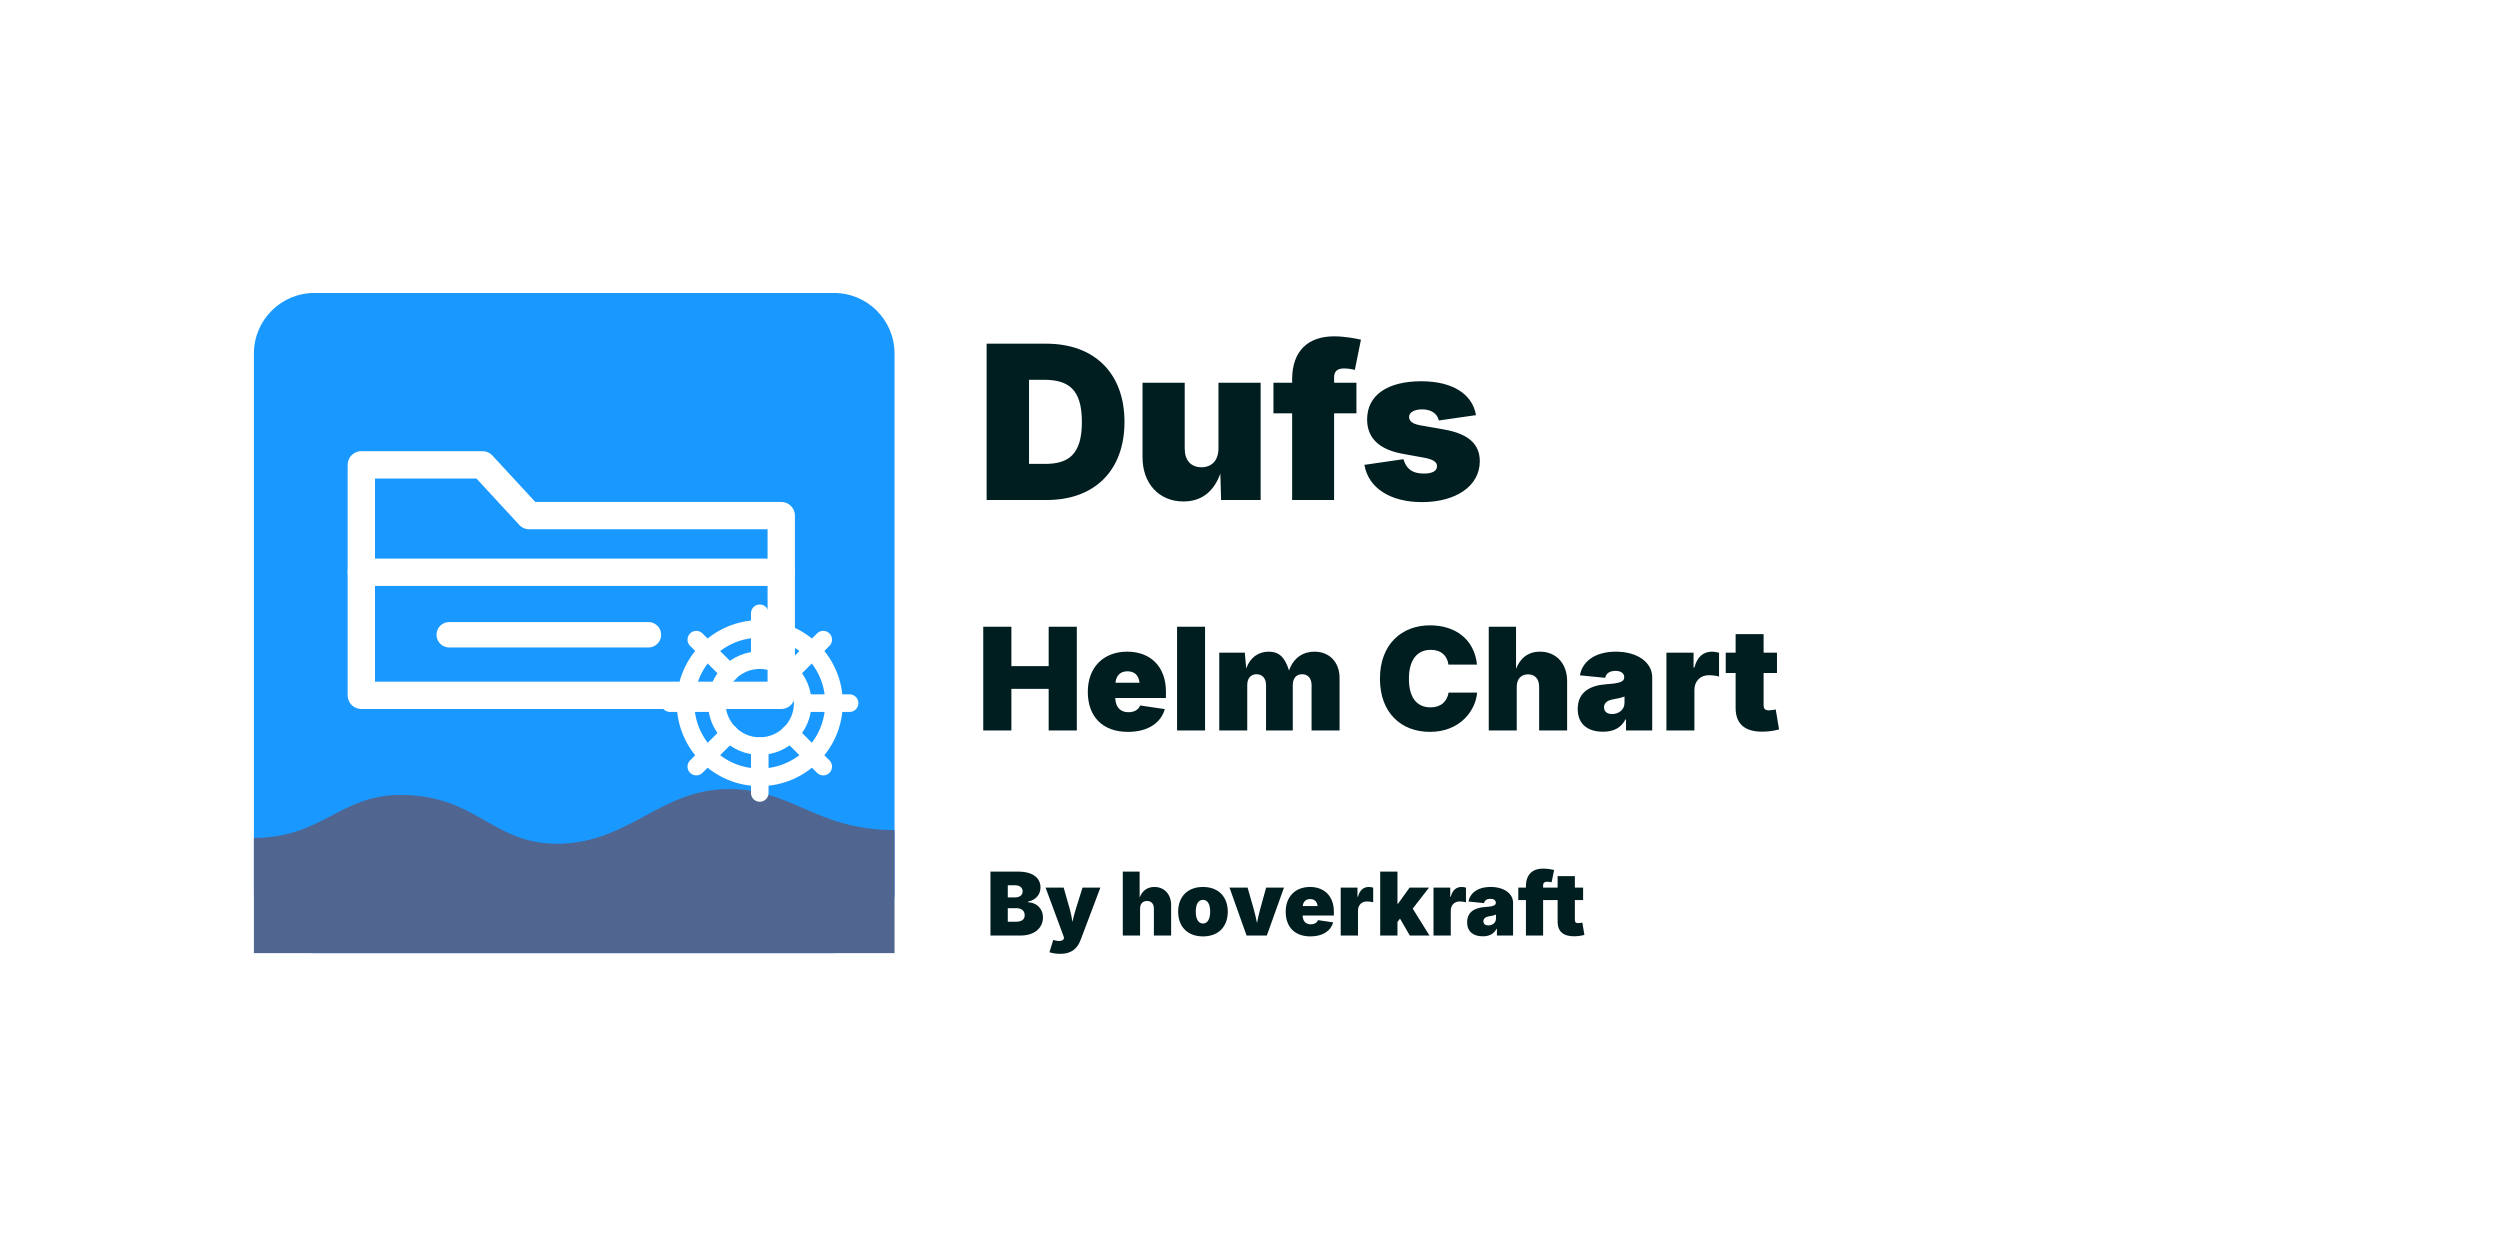
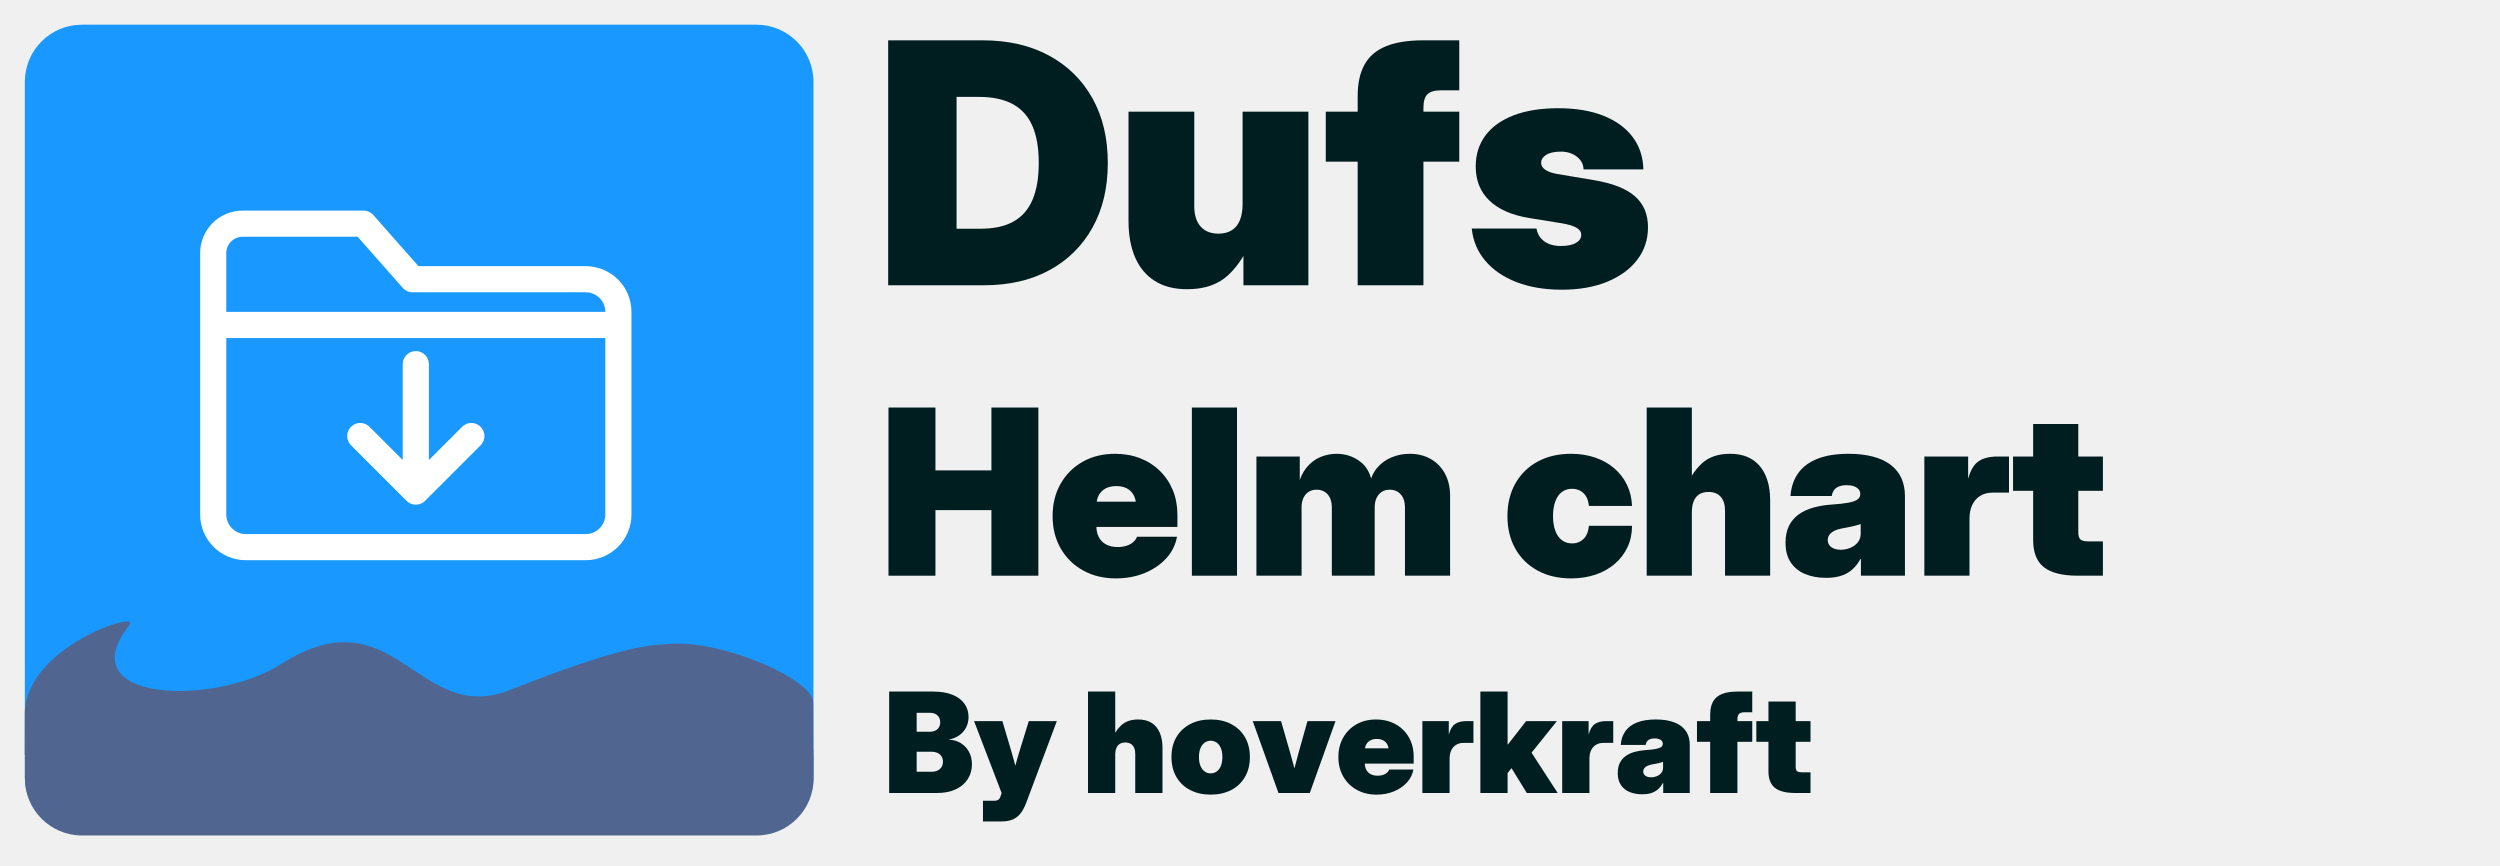
- <svg xmlns="http://www.w3.org/2000/svg" width="1280" height="640" viewBox="0 0 1280 640" role="img" aria-labelledby="title description">
-   <rect width="1280" height="640" fill="#fff" />
-   <g transform="translate(130 150)">
-     <rect width="328" height="338" rx="31" fill="#1998ff" />
-     <path d="M0 279c35 0 44-22 75-22 39 0 47 25 80 25 37 0 53-28 88-28 33 0 45 21 85 21v63H0z" fill="#506690" />
-     <g fill="none" stroke="#fff" stroke-linecap="round" stroke-linejoin="round">
-       <path d="M55 120V88h62l24 26h129v92H55z" stroke-width="14" />
-       <path d="M55 143h215" stroke-width="14" />
-       <path d="M100 175h102" stroke-width="13" />
-     </g>
-     <g fill="none" stroke="#fff" stroke-linecap="round" stroke-linejoin="round" transform="translate(213 164)">
-       <circle cx="46" cy="46" r="22" stroke-width="9" />
-       <circle cx="46" cy="46" r="38" stroke-width="9" />
-       <path d="M46 0v24M46 68v24M0 46h24M68 46h24M13.5 13.5l17 17M61.5 61.5l17 17M78.5 13.5l-17 17M30.5 61.5l-17 17" stroke-width="9" />
-     </g>
+ <svg xmlns="http://www.w3.org/2000/svg" xml:space="preserve" width="765.117" height="265" viewBox="0 0 202.437 70.115" role="img" aria-labelledby="title">
+   <g style="clip-rule:evenodd;fill-rule:evenodd;image-rendering:optimizeQuality;shape-rendering:geometricPrecision;text-rendering:geometricPrecision" transform="translate(.332 -.144)scale(.26458)">
+     <rect width="241.368" height="247.861" x="6.339" y="8.104" ry="17.481" fill="#1998ff" />
+     <rect width="241.38" height="41.469" x="6.364" y="214.779" ry="17.481" fill="#506690" />
+     <path d="m247.672 230.819-.048-15.321c-.022-6.983-27.353-18.917-43.361-17.924-6.68.415-14.539.363-49.531 14.17-28.355 11.186-34.962-30.266-70.016-7.922-20.263 12.916-65.029 11.749-46.402-11.919 3.864-4.91-31.952 6.602-31.988 27.107l-.023 12.599" fill="#506690" />
+     <path d="M64 95V78a9 9 0 0 1 9-9h37l15 17h53a10 10 0 0 1 10 10v62a10 10 0 0 1-10 10H74a10 10 0 0 1-10-10V95Zm0 5h124m-62 12v38m-17-16 17 17 17-17" fill="none" stroke="#fff" stroke-width="8" stroke-linecap="round" stroke-linejoin="round" />
  </g>
-   <g fill="#001d20" font-family="Inter, sans-serif" font-variation-settings="'opsz' 32, 'wght' 900">
-     <text x="500" y="256" font-size="110" font-weight="900">Dufs</text>
-     <text x="500" y="374" font-size="73" font-weight="900">Helm Chart</text>
-     <text x="505" y="479" font-size="45" font-weight="900">By hoverkraft</text>
+   <g transform="translate(-.562 -.089)" fill="#001d20" aria-label="By hoverkraft">
+     <path d="M80 0V1490H726Q896 1490 1012.0 1442.0Q1128 1394 1187.0 1310.5Q1246 1227 1246 1118Q1246 1032 1210.0 962.5Q1174 893 1109.5 847.5Q1045 802 958 785V783Q1054 780 1130.5 733.5Q1207 687 1251.5 607.0Q1296 527 1296 422Q1296 300 1235.0 204.5Q1174 109 1059.0 54.5Q944 0 782 0ZM484 312H704Q780 312 825.0 352.0Q870 392 870 459Q870 504 849.5 537.0Q829 570 792.0 588.0Q755 606 704 606H484ZM484 900H679Q725 900 759.0 917.0Q793 934 811.5 965.5Q830 997 830 1039Q830 1102 789.0 1140.0Q748 1178 679 1178H484Z" transform="translate(72.121 64.302) scale(0.005512158 -0.005512158)" />
+     <path d="M127 -418V-114H287Q324 -114 343.5 -105.0Q363 -96 374.0 -74.5Q385 -53 396 -16L401 0L-4 1056H412L545 608Q577 501 605.5 392.5Q634 284 662 176H547Q573 284 601.0 393.0Q629 502 662 608L800 1056H1212L766 -134Q728 -237 679.0 -299.5Q630 -362 562.0 -390.0Q494 -418 399 -418Q333 -418 263.0 -418.0Q193 -418 127 -418Z" transform="translate(79.45768 64.302) scale(0.005512158 -0.005512158)" />
+     <path d="M486 560V0H86V1490H486V765H429Q478 903 571.0 991.5Q664 1080 824 1080Q942 1080 1021.0 1029.5Q1100 979 1140.0 886.0Q1180 793 1180 666V0H780V576Q780 656 742.0 699.0Q704 742 633 742Q586 742 553.0 722.0Q520 702 503.0 661.5Q486 621 486 560Z" transform="translate(88.18894 64.302) scale(0.005512158 -0.005512158)" />
+     <path d="M622 -24Q451 -24 321.0 43.5Q191 111 118.5 235.0Q46 359 46 528Q46 697 118.5 820.5Q191 944 321.0 1012.0Q451 1080 622 1080Q794 1080 923.5 1012.0Q1053 944 1125.5 820.5Q1198 697 1198 528Q1198 359 1125.5 235.0Q1053 111 923.5 43.5Q794 -24 622 -24ZM622 288Q670 288 709.0 315.0Q748 342 771.0 395.5Q794 449 794 528Q794 608 771.0 661.0Q748 714 709.0 741.0Q670 768 622 768Q575 768 535.5 741.0Q496 714 473.0 661.0Q450 608 450 528Q450 449 473.0 395.5Q496 342 535.5 315.0Q575 288 622 288Z" transform="translate(95.16733 64.302) scale(0.005512158 -0.005512158)" />
+     <path d="M374 0 -4 1056H412L541 608Q572 500 600.5 392.0Q629 284 657 176H562Q589 284 616.5 392.0Q644 500 674 608L800 1056H1212L834 0Z" transform="translate(102.0245 64.302) scale(0.005512158 -0.005512158)" />
+     <path d="M607 -24Q443 -24 316.0 46.5Q189 117 117.5 242.0Q46 367 46 528Q46 690 117.0 814.5Q188 939 312.5 1009.5Q437 1080 599 1080Q721 1080 822.0 1040.5Q923 1001 997.0 928.5Q1071 856 1111.5 757.0Q1152 658 1152 539V432H164V656H970L786 617Q786 673 765.0 712.5Q744 752 705.0 773.0Q666 794 610 794Q555 794 515.5 773.0Q476 752 455.0 712.5Q434 673 434 617V440Q434 382 456.5 340.0Q479 298 521.5 276.0Q564 254 623 254Q666 254 700.5 265.0Q735 276 759.0 296.5Q783 317 794 345H1148Q1129 237 1053.0 154.0Q977 71 861.5 23.5Q746 -24 607 -24Z" transform="translate(108.6831 64.302) scale(0.005512158 -0.005512158)" />
+     <path d="M86 0V1056H474V864H476Q505 971 566.0 1013.5Q627 1056 736 1056Q765 1056 788.5 1056.0Q812 1056 836 1056V736Q815 736 771.5 736.0Q728 736 690 736Q628 736 582.0 708.0Q536 680 511.0 628.5Q486 577 486 506V0Z" transform="translate(115.2647 64.302) scale(0.005512158 -0.005512158)" />
+     <path d="M444 240V712H490L758 1056H1210L762 498H650ZM86 0V1490H486V0ZM768 0 516 410 774 690 1222 0Z" transform="translate(119.961 64.302) scale(0.005512158 -0.005512158)" />
+     <path d="M86 0V1056H474V864H476Q505 971 566.0 1013.5Q627 1056 736 1056Q765 1056 788.5 1056.0Q812 1056 836 1056V736Q815 736 771.5 736.0Q728 736 690 736Q628 736 582.0 708.0Q536 680 511.0 628.5Q486 577 486 506V0Z" transform="translate(126.5866 64.302) scale(0.005512158 -0.005512158)" />
+     <path d="M410 -19Q304 -19 223.0 15.0Q142 49 96.0 118.0Q50 187 50 292Q50 381 81.0 442.5Q112 504 167.5 543.5Q223 583 297.0 603.5Q371 624 456 630Q549 636 605.5 646.5Q662 657 687.0 675.0Q712 693 712 722V726Q712 749 697.0 766.0Q682 783 655.5 792.5Q629 802 592 802Q553 802 524.5 791.0Q496 780 480.0 758.5Q464 737 460 706H94Q103 826 163.0 909.5Q223 993 334.5 1036.5Q446 1080 608 1080Q730 1080 823.5 1055.5Q917 1031 980.5 983.0Q1044 935 1076.0 865.5Q1108 796 1108 706V0H718V148H714Q679 85 634.0 48.5Q589 12 533.5 -3.5Q478 -19 410 -19ZM540 230Q583 230 623.5 246.5Q664 263 690.0 295.0Q716 327 716 374V458Q701 453 684.5 448.0Q668 443 649.0 438.5Q630 434 607.0 429.5Q584 425 556 420Q515 413 485.5 399.0Q456 385 440.0 364.0Q424 343 424 316Q424 289 439.0 269.5Q454 250 480.0 240.0Q506 230 540 230Z" transform="translate(131.283 64.302) scale(0.005512158 -0.005512158)" />
+     <path d="M832 1056V752H20V1056ZM214 0V1150Q214 1268 256.0 1343.0Q298 1418 386.0 1454.0Q474 1490 612 1490Q680 1490 742.5 1490.0Q805 1490 832 1490V1186Q816 1186 782.5 1186.0Q749 1186 722 1186Q663 1186 638.5 1162.0Q614 1138 614 1080V0Z" transform="translate(137.8645 64.302) scale(0.005512158 -0.005512158)" />
+     <path d="M816 1056V752H20V1056ZM198 1344H598V386Q598 339 616.5 321.5Q635 304 690 304Q717 304 758.5 304.0Q800 304 816 304V0Q789 0 726.5 0.0Q664 0 596 0Q388 0 293.0 75.5Q198 151 198 316Z" transform="translate(142.6711 64.302) scale(0.005512158 -0.005512158)" />
+   </g>
+   <g transform="translate(-4.462 8.965)" fill="#001d20" aria-label="Helm chart">
+     <path d="M80 0V1490H496V933H992V1490H1408V0H992V581H496V0Z" transform="translate(75.676 37.652) scale(0.009139111 -0.009139111)" />
+     <path d="M607 -24Q443 -24 316.0 46.5Q189 117 117.5 242.0Q46 367 46 528Q46 690 117.0 814.5Q188 939 312.5 1009.5Q437 1080 599 1080Q721 1080 822.0 1040.5Q923 1001 997.0 928.5Q1071 856 1111.5 757.0Q1152 658 1152 539V432H164V656H970L786 617Q786 673 765.0 712.5Q744 752 705.0 773.0Q666 794 610 794Q555 794 515.5 773.0Q476 752 455.0 712.5Q434 673 434 617V440Q434 382 456.5 340.0Q479 298 521.5 276.0Q564 254 623 254Q666 254 700.5 265.0Q735 276 759.0 296.5Q783 317 794 345H1148Q1129 237 1053.0 154.0Q977 71 861.5 23.5Q746 -24 607 -24Z" transform="translate(89.275 37.652) scale(0.009139111 -0.009139111)" />
+     <path d="M486 1490V0H86V1490Z" transform="translate(100.1871 37.652) scale(0.009139111 -0.009139111)" />
+     <path d="M86 0V1056H470V800H455Q480 897 531.0 959.0Q582 1021 651.0 1050.5Q720 1080 796 1080Q914 1080 1005.5 1011.0Q1097 942 1114 800H1086Q1103 894 1156.0 956.0Q1209 1018 1284.5 1049.0Q1360 1080 1443.798 1080Q1549.578 1080 1630.397 1034.0Q1711.215 988 1756.608 904.0Q1802 820 1802 706V0H1402V606Q1402 677.613 1365.097 719.807Q1328.195 762 1266 762Q1226.148 762 1196.802 742.984Q1167.457 723.967 1150.728 689.066Q1134 654.164 1134 606V0H754V606Q754 678 717.5 720.0Q681 762 618.618 762Q578.673 762 548.836 743.0Q519 724 502.5 689.065Q486 654.129 486 606V0Z" transform="translate(105.4147 37.652) scale(0.009139111 -0.009139111)" />
+     <path d="M610 -24Q441 -24 314.0 45.0Q187 114 116.5 238.5Q46 363 46 528Q46 693 116.5 817.5Q187 942 314.0 1011.0Q441 1080 610 1080Q726 1080 823.5 1046.5Q921 1013 992.5 951.5Q1064 890 1105.0 805.5Q1146 721 1150 618H768Q765 653 753.5 681.0Q742 709 722.5 729.0Q703 749 676.5 759.5Q650 770 618 770Q565 770 527.5 741.0Q490 712 470.0 658.0Q450 604 450 528Q450 453 470.0 398.5Q490 344 528.0 315.0Q566 286 618 286Q650 286 676.5 297.0Q703 308 722.5 328.0Q742 348 753.5 377.0Q765 406 768 442H1150Q1150 339 1110.5 254.0Q1071 169 999.0 106.5Q927 44 828.0 10.0Q729 -24 610 -24Z" transform="translate(126.1056 37.652) scale(0.009139111 -0.009139111)" />
+     <path d="M486 560V0H86V1490H486V765H429Q478 903 571.0 991.5Q664 1080 824 1080Q942 1080 1021.0 1029.5Q1100 979 1140.0 886.0Q1180 793 1180 666V0H780V576Q780 656 742.0 699.0Q704 742 633 742Q586 742 553.0 722.0Q520 702 503.0 661.5Q486 621 486 560Z" transform="translate(137.0177 37.652) scale(0.009139111 -0.009139111)" />
+     <path d="M410 -19Q304 -19 223.0 15.0Q142 49 96.0 118.0Q50 187 50 292Q50 381 81.0 442.5Q112 504 167.5 543.5Q223 583 297.0 603.5Q371 624 456 630Q549 636 605.5 646.5Q662 657 687.0 675.0Q712 693 712 722V726Q712 749 697.0 766.0Q682 783 655.5 792.5Q629 802 592 802Q553 802 524.5 791.0Q496 780 480.0 758.5Q464 737 460 706H94Q103 826 163.0 909.5Q223 993 334.5 1036.5Q446 1080 608 1080Q730 1080 823.5 1055.5Q917 1031 980.5 983.0Q1044 935 1076.0 865.5Q1108 796 1108 706V0H718V148H714Q679 85 634.0 48.5Q589 12 533.5 -3.5Q478 -19 410 -19ZM540 230Q583 230 623.5 246.5Q664 263 690.0 295.0Q716 327 716 374V458Q701 453 684.5 448.0Q668 443 649.0 438.5Q630 434 607.0 429.5Q584 425 556 420Q515 413 485.5 399.0Q456 385 440.0 364.0Q424 343 424 316Q424 289 439.0 269.5Q454 250 480.0 240.0Q506 230 540 230Z" transform="translate(148.5878 37.652) scale(0.009139111 -0.009139111)" />
+     <path d="M86 0V1056H474V864H476Q505 971 566.0 1013.5Q627 1056 736 1056Q765 1056 788.5 1056.0Q812 1056 836 1056V736Q815 736 771.5 736.0Q728 736 690 736Q628 736 582.0 708.0Q536 680 511.0 628.5Q486 577 486 506V0Z" transform="translate(159.4999 37.652) scale(0.009139111 -0.009139111)" />
+     <path d="M816 1056V752H20V1056ZM198 1344H598V386Q598 339 616.5 321.5Q635 304 690 304Q717 304 758.5 304.0Q800 304 816 304V0Q789 0 726.5 0.0Q664 0 596 0Q388 0 293.0 75.5Q198 151 198 316Z" transform="translate(167.2865 37.652) scale(0.009139111 -0.009139111)" />
+   </g>
+   <g transform="translate(-2.367 -.038)" fill="#001d20" aria-label="Dufs">
+     <path d="M662 0H254V344H642Q763.594 344 841.797 387.5Q920 431 958.0 520.0Q996 609 996 744.006Q996 881 957.0 970.0Q918 1059 837.071 1102.5Q756.141 1146 630 1146H248V1490H656Q886 1490 1056.978 1398.0Q1227.956 1306 1321.978 1138.5Q1416 971 1416 744Q1416 518 1323.0 351.0Q1230 184 1061.208 92.0Q892.417 0 662 0ZM496 1490V0H80V1490Z" transform="translate(73.222 23.138) scale(0.01331152 -0.01331152)" />
+     <path d="M442 -24Q325 -24 245.5 26.5Q166 77 126.0 170.0Q86 263 86 390V1056H486V480Q486 401 524.5 357.5Q563 314 633 314Q680 314 713.0 334.0Q746 354 763.0 394.5Q780 435 780 496V1056H1180V0H785V291H837Q788 153 695.5 64.5Q603 -24 442 -24Z" transform="translate(92.60358 23.138) scale(0.01331152 -0.01331152)" />
+     <path d="M832 1056V752H20V1056ZM214 0V1150Q214 1268 256.0 1343.0Q298 1418 386.0 1454.0Q474 1490 612 1490Q680 1490 742.5 1490.0Q805 1490 832 1490V1186Q816 1186 782.5 1186.0Q749 1186 722 1186Q663 1186 638.5 1162.0Q614 1138 614 1080V0Z" transform="translate(109.456 23.138) scale(0.01331152 -0.01331152)" />
+     <path d="M584 -27Q427 -27 307.5 19.5Q188 66 117.5 150.0Q47 234 36 345H430Q437 298 475.5 268.5Q514 239 578 239Q637 239 669.5 257.5Q702 276 702 307Q702 333 673.0 350.0Q644 367 584 377L386 409Q227 435 143.5 515.0Q60 595 60 723Q60 832 119.5 911.5Q179 991 291.5 1034.0Q404 1077 562 1077Q722 1077 836.5 1031.5Q951 986 1014.0 903.0Q1077 820 1080 705H716Q715 751 675.5 782.0Q636 813 578 813Q520 813 489.0 793.5Q458 774 458 745Q458 720 483.5 702.5Q509 685 556 677L782 639Q949 611 1028.5 541.5Q1108 472 1108 353Q1108 241 1043.0 155.5Q978 70 860.0 21.5Q742 -27 584 -27Z" transform="translate(121.0636 23.138) scale(0.01331152 -0.01331152)" />
  </g>
</svg>
